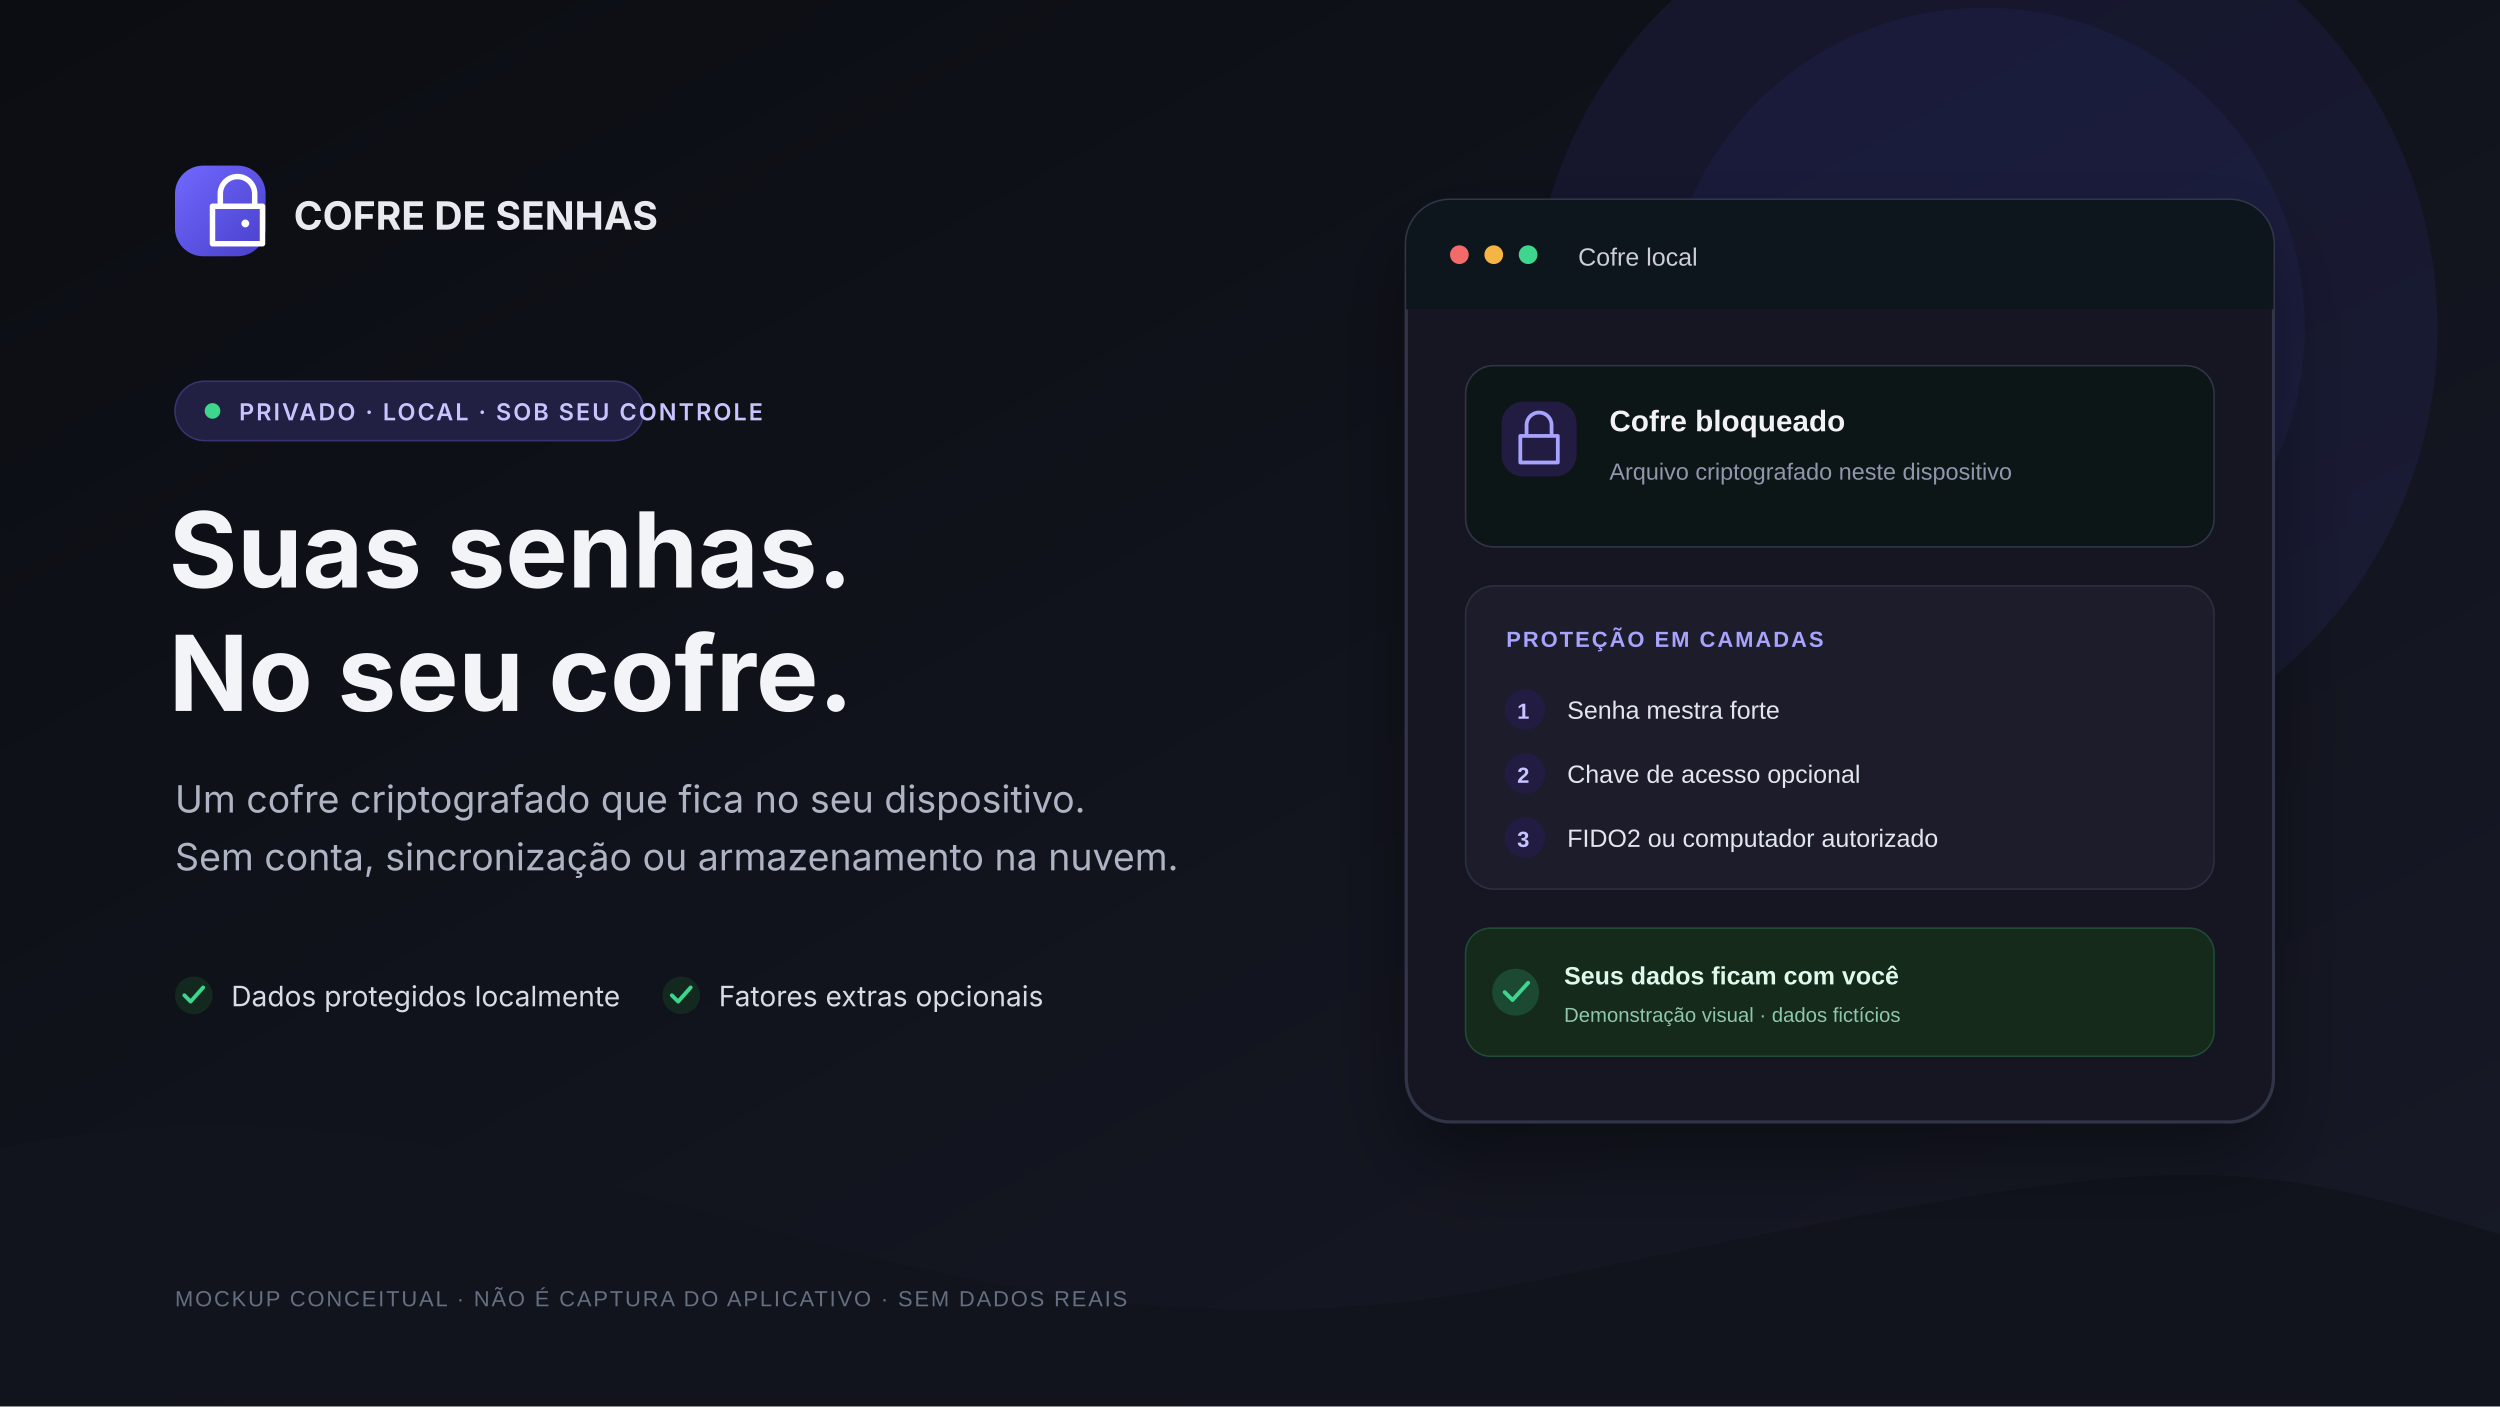
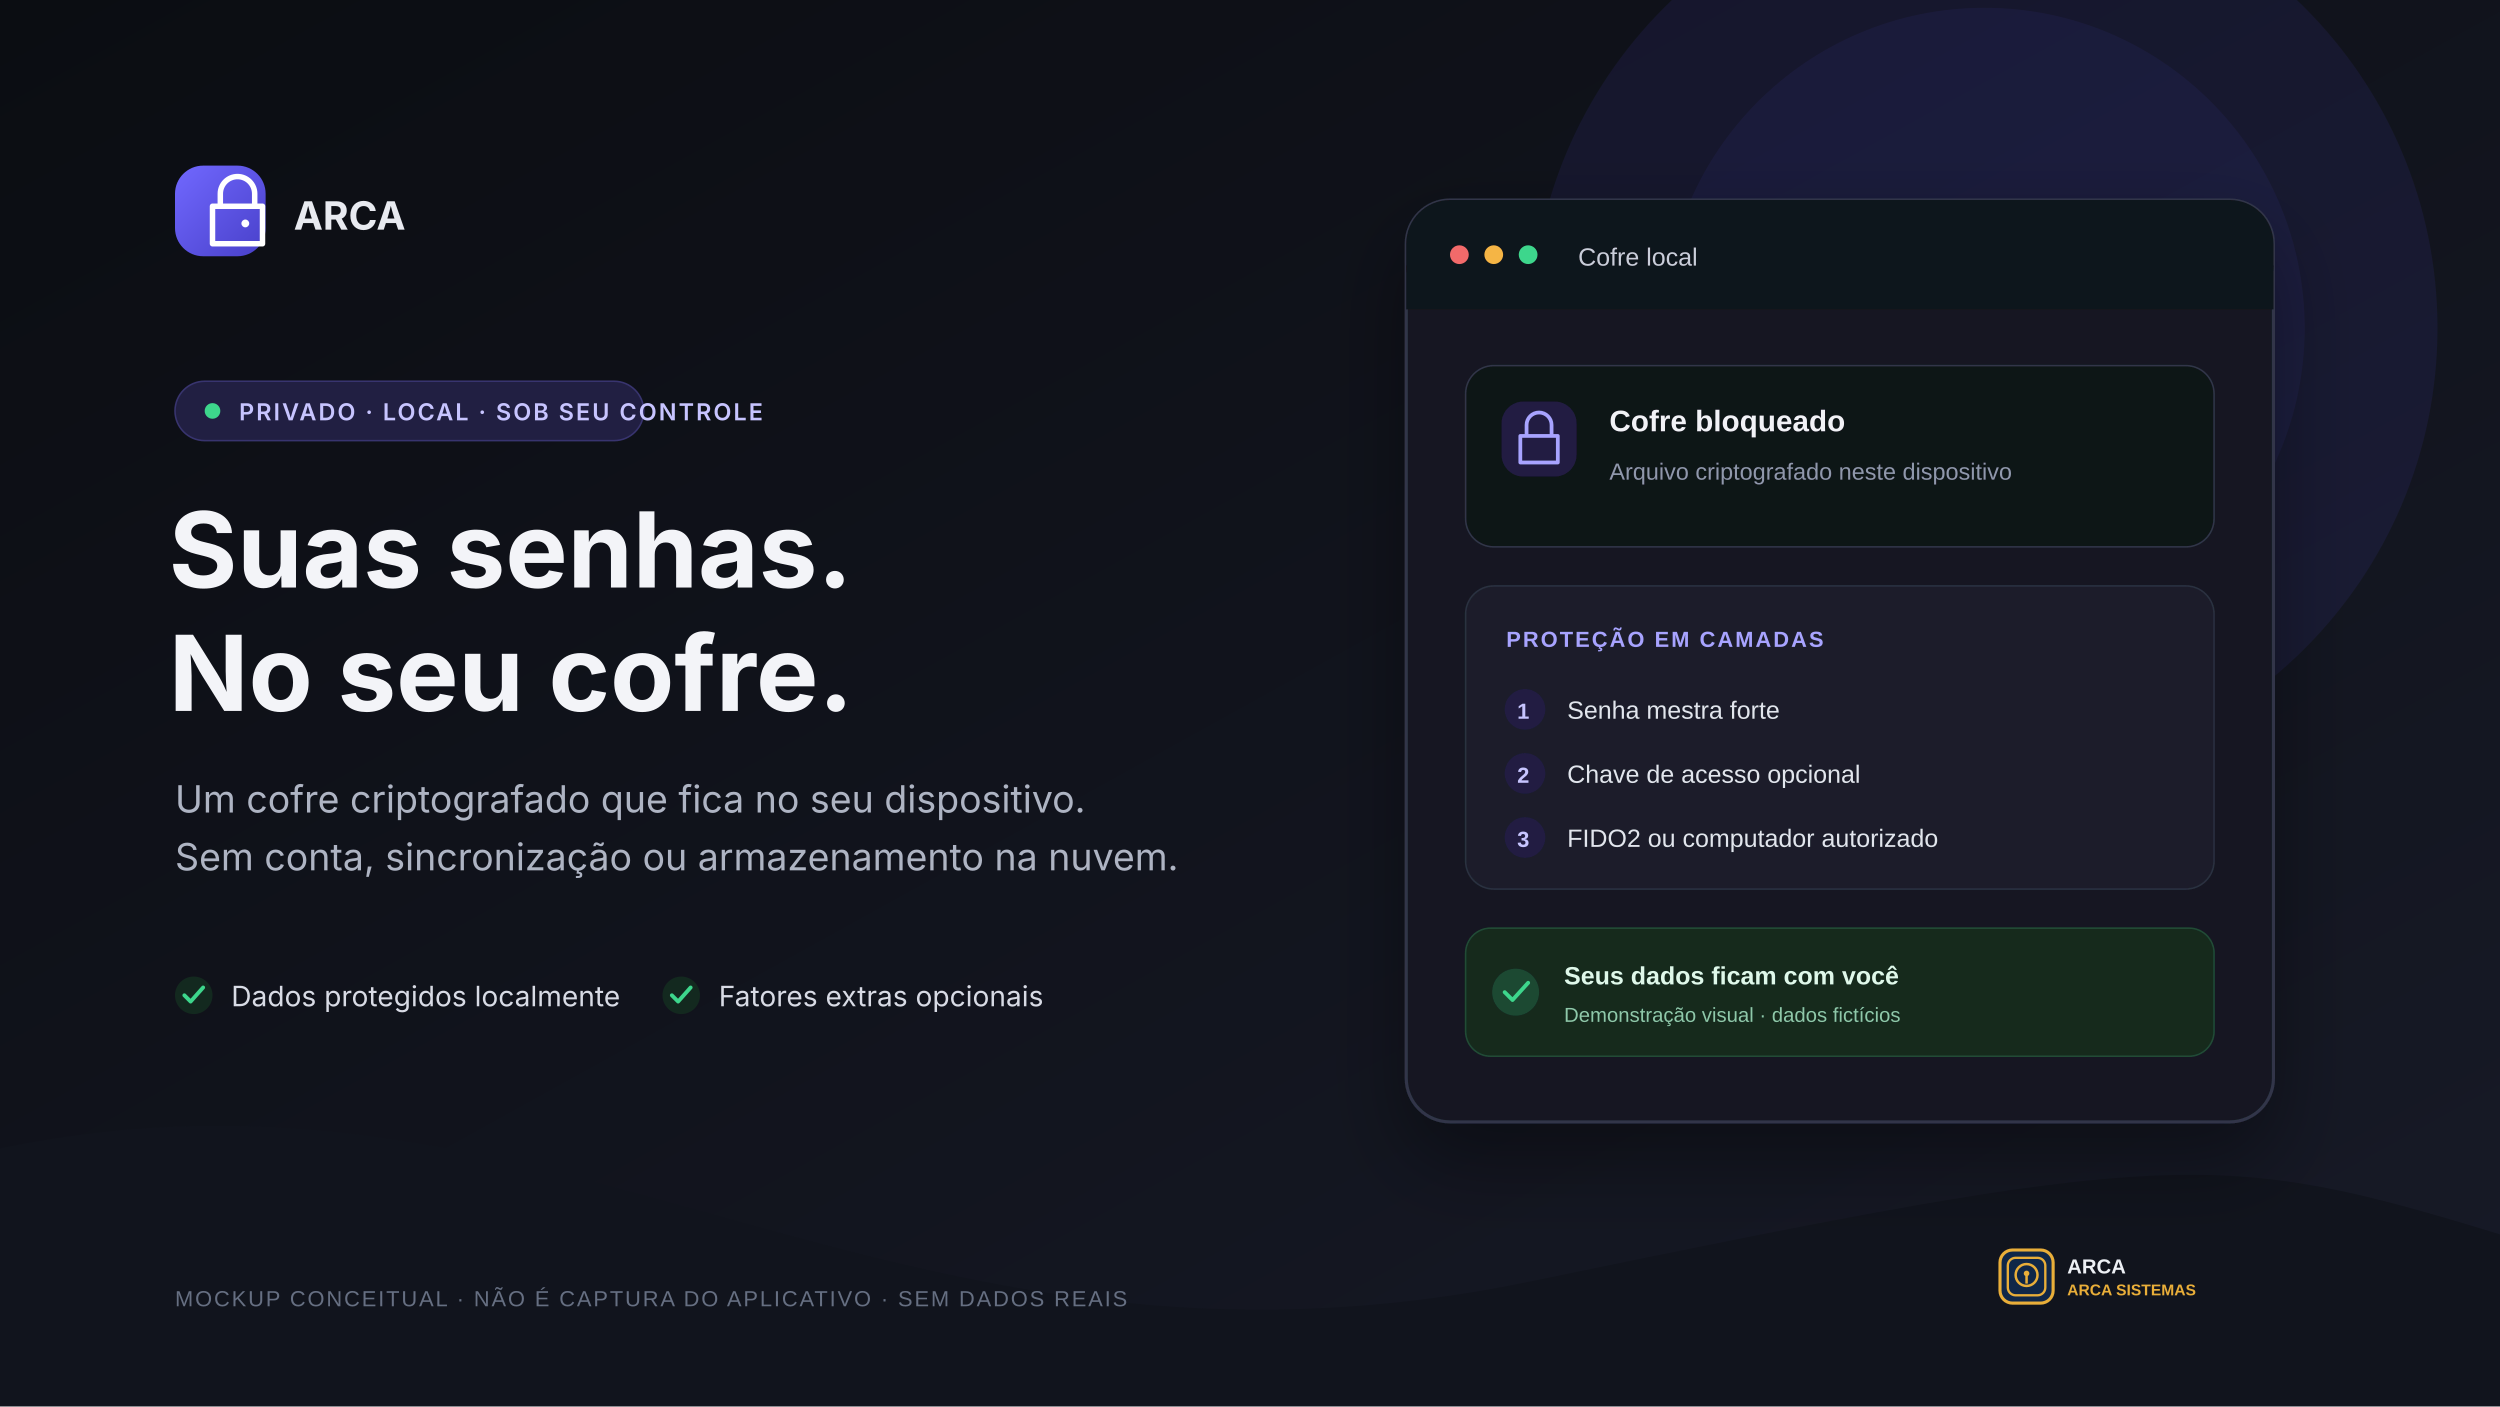
<svg xmlns="http://www.w3.org/2000/svg" width="1920" height="1080" viewBox="0 0 1600 900">
  <defs>
    <linearGradient id="bg" x1="0" y1="0" x2="1" y2="1">
      <stop offset="0" stop-color="#0b0d12" />
      <stop offset="1" stop-color="#171a27" />
    </linearGradient>
    <linearGradient id="glow" x1="0" y1="0" x2="1" y2="1">
      <stop offset="0" stop-color="#7168ff" />
      <stop offset="1" stop-color="#4840c9" />
    </linearGradient>
    <filter id="shadow" x="-30%" y="-30%" width="160%" height="170%">
      <feDropShadow dx="0" dy="24" stdDeviation="26" flood-color="#000000" flood-opacity=".38" />
    </filter>
  </defs>
  <rect width="1600" height="900" fill="url(#bg)" />
  <circle cx="1270" cy="210" r="290" fill="#5147dd" opacity=".10" />
  <circle cx="1270" cy="210" r="205" fill="#5147dd" opacity=".08" />
  <path d="M0 735 C360 660 570 905 980 820 S1420 735 1600 790 V900 H0Z" fill="#11141d" />
  <g font-family="Segoe UI, Inter, Arial, sans-serif">
    <rect x="112" y="106" width="58" height="58" rx="18" fill="url(#glow)" />
    <path d="M141 132v-8a11 11 0 0 1 22 0v8m-27 0h32v24h-32z" fill="none" stroke="#fff" stroke-width="3.5" stroke-linecap="round" stroke-linejoin="round" />
    <circle cx="157" cy="143" r="2.5" fill="#fff" />
-     <text x="188" y="147" fill="#e8eaf0" font-size="25" font-weight="650">COFRE DE SENHAS</text>
+     <text x="188" y="147" fill="#e8eaf0" font-size="25" font-weight="650">ARCA</text>
    <rect x="112" y="244" width="300" height="38" rx="19" fill="#211f42" stroke="#38346f" />
    <circle cx="136" cy="263" r="5" fill="#3dd68c" />
    <text x="153" y="269" fill="#c7c4ff" font-size="15" font-weight="600" letter-spacing="1.3">PRIVADO · LOCAL · SOB SEU CONTROLE</text>
    <text x="108" y="376" fill="#f3f4f8" font-size="67" font-weight="720">Suas senhas.</text>
    <text x="108" y="455" fill="#f3f4f8" font-size="67" font-weight="720">No seu cofre.</text>
    <text x="112" y="520" fill="#aeb4c3" font-size="24">Um cofre criptografado que fica no seu dispositivo.</text>
    <text x="112" y="557" fill="#aeb4c3" font-size="24">Sem conta, sincronização ou armazenamento na nuvem.</text>
    <g transform="translate(112 625)">
      <circle cx="12" cy="12" r="12" fill="#13291f" />
      <path d="m6 12 4 4 8-9" fill="none" stroke="#3dd68c" stroke-width="2.5" stroke-linecap="round" stroke-linejoin="round" />
      <text x="36" y="19" fill="#d8dbe5" font-size="18">Dados protegidos localmente</text>
      <circle cx="324" cy="12" r="12" fill="#13291f" />
      <path d="m318 12 4 4 8-9" fill="none" stroke="#3dd68c" stroke-width="2.5" stroke-linecap="round" stroke-linejoin="round" />
      <text x="348" y="19" fill="#d8dbe5" font-size="18">Fatores extras opcionais</text>
    </g>
  </g>
  <g transform="translate(900 128)" filter="url(#shadow)">
    <rect x="0" y="0" width="555" height="590" rx="28" fill="#151821" stroke="#303648" stroke-width="2" />
    <rect x="0" y="0" width="555" height="70" rx="28" fill="#10131a" />
    <path d="M0 42v28h555V42" fill="#10131a" />
    <circle cx="34" cy="35" r="6" fill="#f26b6b" />
    <circle cx="56" cy="35" r="6" fill="#f5b544" />
    <circle cx="78" cy="35" r="6" fill="#3dd68c" />
    <text x="110" y="42" fill="#c9ceda" font-family="Segoe UI, Arial" font-size="16">Cofre local</text>
    <rect x="38" y="106" width="479" height="116" rx="18" fill="#0f1218" stroke="#303648" />
    <rect x="61" y="129" width="48" height="48" rx="14" fill="#211f42" />
    <path d="M77 151v-7a8 8 0 0 1 16 0v7m-20 0h24v17H73z" fill="none" stroke="#a8a3ff" stroke-width="2.4" stroke-linecap="round" stroke-linejoin="round" />
    <text x="130" y="148" fill="#f1f2f6" font-family="Segoe UI, Arial" font-size="19" font-weight="650">Cofre bloqueado</text>
    <text x="130" y="179" fill="#8f98ab" font-family="Segoe UI, Arial" font-size="15">Arquivo criptografado neste dispositivo</text>
    <rect x="38" y="247" width="479" height="194" rx="18" fill="#1b1f2a" stroke="#2b3040" />
    <text x="64" y="286" fill="#a8a3ff" font-family="Segoe UI, Arial" font-size="14" font-weight="700" letter-spacing="1.3">PROTEÇÃO EM CAMADAS</text>
    <g font-family="Segoe UI, Arial" font-size="16">
      <circle cx="76" cy="326" r="13" fill="#211f42" />
      <text x="71" y="332" fill="#c7c4ff" font-size="14" font-weight="700">1</text>
      <text x="103" y="332" fill="#e2e5ed">Senha mestra forte</text>
      <circle cx="76" cy="367" r="13" fill="#211f42" />
      <text x="71" y="373" fill="#c7c4ff" font-size="14" font-weight="700">2</text>
      <text x="103" y="373" fill="#e2e5ed">Chave de acesso opcional</text>
      <circle cx="76" cy="408" r="13" fill="#211f42" />
      <text x="71" y="414" fill="#c7c4ff" font-size="14" font-weight="700">3</text>
      <text x="103" y="414" fill="#e2e5ed">FIDO2 ou computador autorizado</text>
    </g>
    <rect x="38" y="466" width="479" height="82" rx="16" fill="#13291f" stroke="#214b36" />
    <circle cx="70" cy="507" r="15" fill="#1c4933" />
    <path d="m63 507 5 5 10-11" fill="none" stroke="#3dd68c" stroke-width="2.5" stroke-linecap="round" stroke-linejoin="round" />
    <text x="101" y="502" fill="#dff8e9" font-family="Segoe UI, Arial" font-size="16" font-weight="650">Seus dados ficam com você</text>
    <text x="101" y="526" fill="#8fc8a8" font-family="Segoe UI, Arial" font-size="13">Demonstração visual · dados fictícios</text>
  </g>
  <text x="112" y="836" fill="#666f82" font-family="Segoe UI, Arial" font-size="14" letter-spacing="1.2">MOCKUP CONCEITUAL · NÃO É CAPTURA DO APLICATIVO · SEM DADOS REAIS</text>
+   <g id="marca-arca-projeto" transform="translate(1280 800)" font-family="Segoe UI, Arial, sans-serif">
+     <rect x="0" y="0" width="34" height="34" rx="8" fill="#102748" stroke="#E9AE39" stroke-width="2" />
+     <rect x="5" y="5" width="24" height="24" rx="5" fill="none" stroke="#E9AE39" stroke-width="1.5" />
+     <circle cx="17" cy="16" r="7" fill="none" stroke="#E9AE39" stroke-width="1.6" />
+     <circle cx="17" cy="15" r="1.8" fill="#E9AE39" />
+     <path d="M16.2 16.5h1.6v5h-1.6z" fill="#E9AE39" />
+     <text x="43" y="15" fill="#edf0f5" font-size="13" font-weight="700">ARCA</text>
+     <text x="43" y="29" fill="#E9AE39" font-size="10" font-weight="650">ARCA SISTEMAS</text>
+   </g>
</svg>
